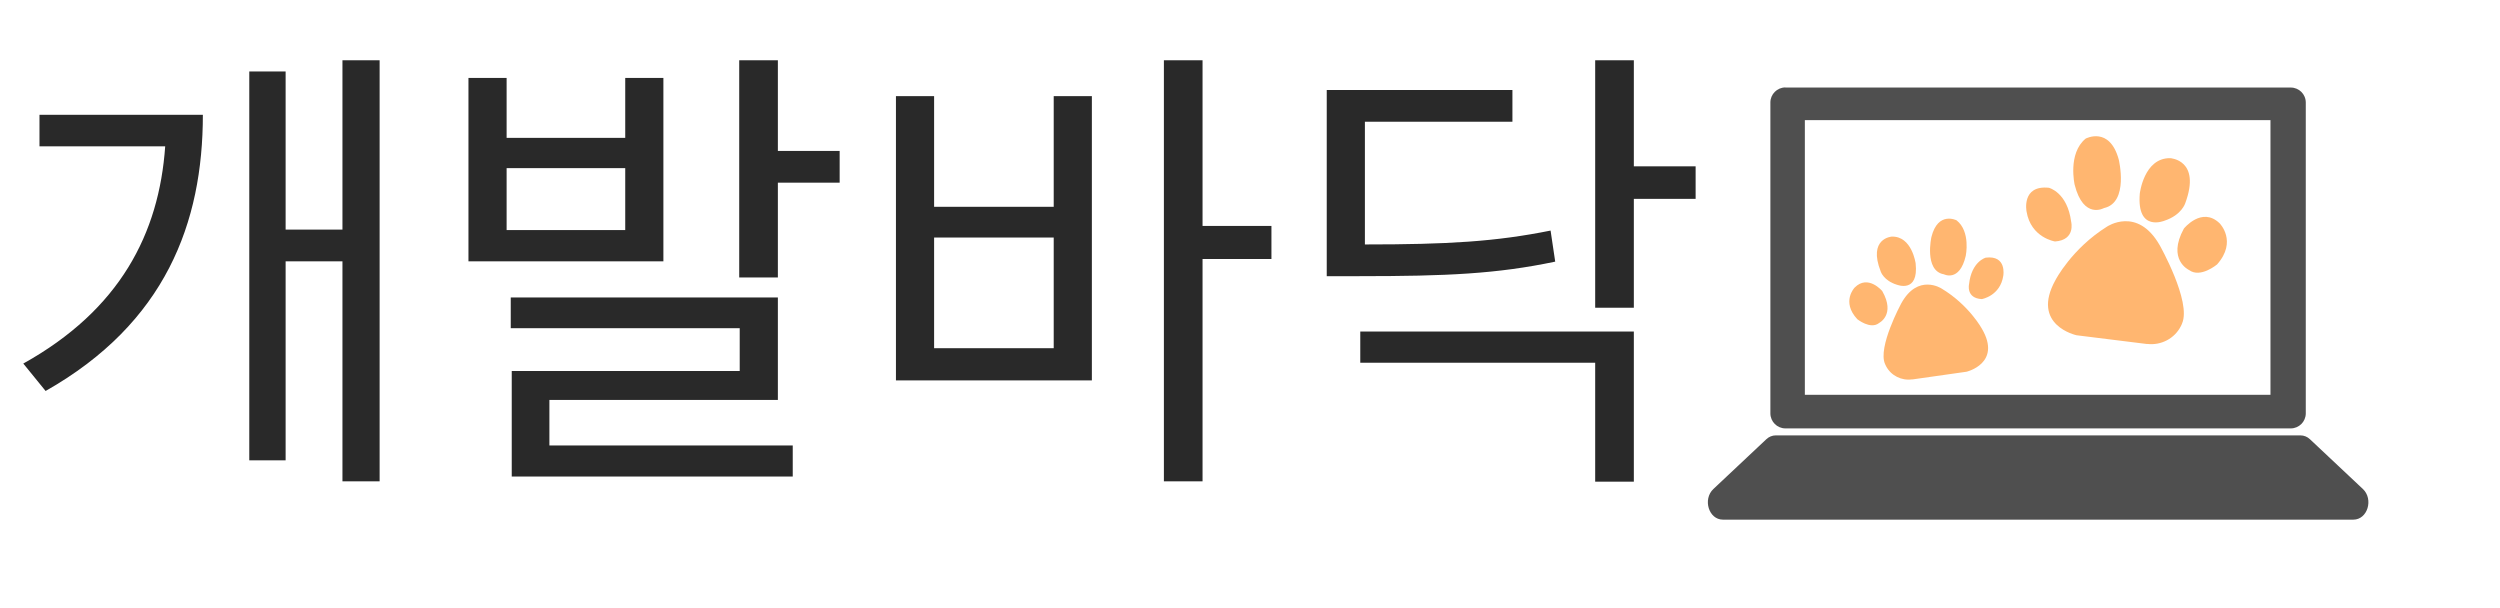
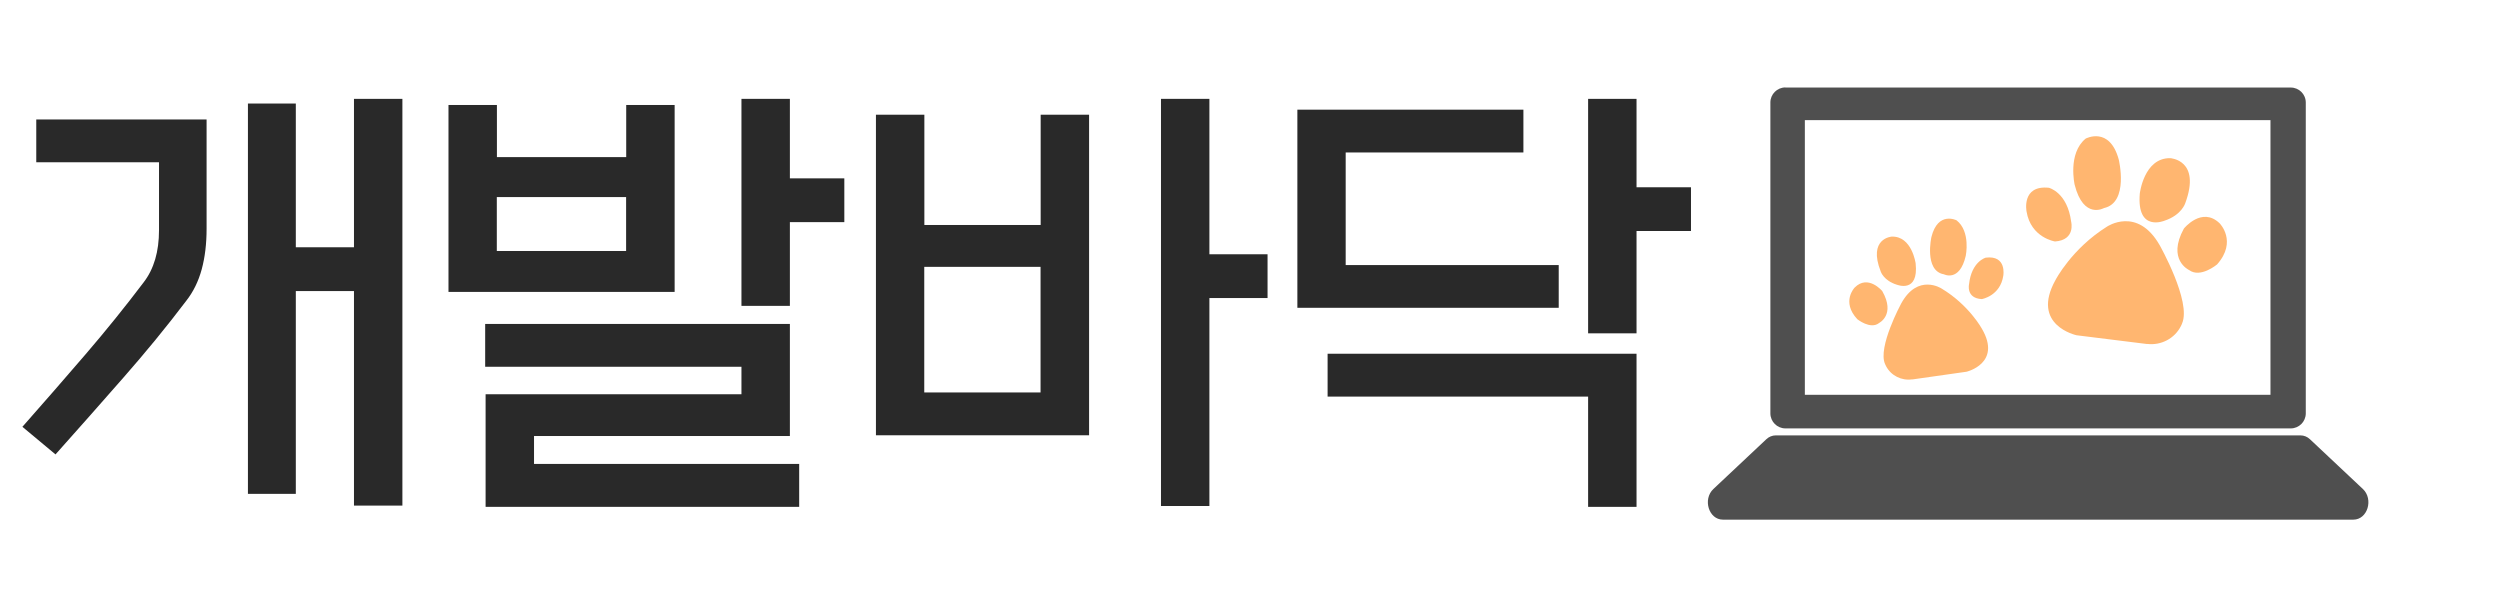
- <svg xmlns="http://www.w3.org/2000/svg" id="__copy" viewBox="0 0 236.46 57.42">
+ <svg xmlns="http://www.w3.org/2000/svg" id="__copy_3" viewBox="0 0 236.46 57.42">
  <defs>
-     <style>.cls-1{fill:#ffb670;}.cls-2{fill:#292929;font-family:esamanruLight, esamanru;font-size:44px;letter-spacing:0em;}.cls-3{fill:#4f4f4f;}</style>
+     <style>.cls-1{fill:#ffb670;}.cls-2{fill:#4f4f4f;}.cls-3{fill:#292929;}</style>
  </defs>
  <g>
-     <path class="cls-3" d="M168.87,8.27c-.78,0-1.42,.64-1.42,1.42v29.41c0,.78,.64,1.42,1.42,1.42h47.8c.78,0,1.42-.64,1.42-1.42V9.7c0-.79-.64-1.42-1.42-1.42h-47.8Zm45.88,29.07h-44.04V11.36h44.04v25.99Z" />
+     <path class="cls-2" d="M168.87,8.27c-.78,0-1.42,.64-1.42,1.42v29.41c0,.78,.64,1.42,1.42,1.42h47.8c.78,0,1.42-.64,1.42-1.42V9.7c0-.79-.64-1.42-1.42-1.42h-47.8Zm45.88,29.07h-44.04V11.36h44.04v25.99Z" />
    <g>
      <g>
        <path class="cls-1" d="M203.09,32.54l-6.68-.83s-4.38-.94-1.99-5.23c0,0,1.52-2.95,4.86-5.04,0,0,2.87-1.96,4.99,1.75,0,0,3.02,5.34,2.12,7.4,0,0-.03,.1-.11,.25-.59,1.18-1.88,1.85-3.19,1.69Z" />
        <path class="cls-1" d="M195.9,20.98s.44,1.72-1.53,1.86c0,0-2.28-.35-2.69-2.83,0,0-.51-2.52,2.11-2.25,0,0,1.75,.42,2.11,3.22Z" />
        <path class="cls-1" d="M207.05,25.54s-2.11-.96-.49-3.92c0,0,1.7-2.12,3.38-.5,0,0,1.7,1.7-.24,3.89,0,0-1.58,1.33-2.65,.53Z" />
        <path class="cls-1" d="M204.74,20.87s-2.66,1.14-2.35-2.56c0,0,.39-3.39,2.88-3.35,0,0,2.94,.15,1.42,4.26,0,0-.33,1.11-1.95,1.65Z" />
        <path class="cls-1" d="M199,19.68s-1.93,1.11-2.77-2.2c0,0-.68-2.96,1.04-4.37,0,0,2.26-1.21,3.13,1.98,0,0,.99,4.07-1.4,4.59Z" />
      </g>
      <g>
        <path class="cls-1" d="M180.87,35.89l5.13-.73s3.36-.79,1.46-4.06c0,0-1.22-2.25-3.82-3.81,0,0-2.24-1.47-3.82,1.42,0,0-2.25,4.16-1.52,5.73,0,0,.03,.08,.09,.19,.47,.9,1.47,1.4,2.48,1.25Z" />
        <path class="cls-1" d="M186.24,26.88s-.31,1.33,1.21,1.41c0,0,1.75-.3,2.03-2.22,0,0,.35-1.95-1.66-1.7,0,0-1.34,.35-1.58,2.51Z" />
        <path class="cls-1" d="M177.71,30.56s1.61-.77,.32-3.03c0,0-1.34-1.61-2.61-.33,0,0-1.29,1.33,.25,2.99,0,0,1.24,1,2.05,.37Z" />
        <path class="cls-1" d="M179.42,26.93s2.07,.84,1.77-2.01c0,0-.35-2.61-2.27-2.54,0,0-2.27,.16-1.03,3.31,0,0,.27,.85,1.52,1.24Z" />
        <path class="cls-1" d="M183.83,25.93s1.51,.82,2.1-1.74c0,0,.48-2.29-.87-3.35,0,0-1.76-.9-2.38,1.58,0,0-.7,3.15,1.15,3.52Z" />
      </g>
    </g>
-     <path class="cls-3" d="M217.59,41.18h-49.63c-.33,0-.65,.13-.9,.37l-5,4.7c-1.03,.97-.44,2.9,.9,2.9h59.63c1.34,0,1.93-1.93,.9-2.9l-5-4.7c-.25-.24-.57-.37-.9-.37Z" />
+     <path class="cls-2" d="M217.59,41.18h-49.63c-.33,0-.65,.13-.9,.37l-5,4.7c-1.03,.97-.44,2.9,.9,2.9h59.63c1.34,0,1.93-1.93,.9-2.9l-5-4.7c-.25-.24-.57-.37-.9-.37Z" />
  </g>
-   <text class="cls-2" transform="translate(0 42.09)">
-     <tspan x="0" y="0">개발바닥</tspan>
-   </text>
+   <g>
+     <path class="cls-3" d="M2.11,40.38c2.02-2.29,4.01-4.57,5.96-6.84,1.95-2.27,3.79-4.55,5.52-6.84,.97-1.26,1.45-2.9,1.45-4.93v-6.42H3.43v-4.05H19.54v10.34c0,1.41-.15,2.68-.46,3.83-.31,1.14-.8,2.14-1.47,2.99-1.85,2.44-3.83,4.86-5.94,7.26-2.11,2.41-4.25,4.83-6.42,7.26l-3.12-2.6Zm35.95,7.44h-4.58V27.53h-5.5v19.18h-4.53V9.79h4.53v13.6h5.5V9.35h4.58V47.81Z" />
+     <path class="cls-3" d="M63.8,27.61h-21.38V9.93h4.58v4.93h12.23v-4.93h4.58V27.61Zm11.79,20.33h-29.66v-10.65h24.2v-2.6h-24.24v-4.05h28.82v10.6h-24.2v2.64h25.08v4.05Zm-16.37-24.2v-5.1h-12.23v5.1h12.23Zm15.49,5.19h-4.58V9.35h4.58v7.52h5.15v4.14h-5.15v7.92Z" />
+     <path class="cls-3" d="M103,41.17h-20.15V10.85h4.58v10.43h11V10.85h4.58v30.32Zm-4.58-4.05v-11.88h-11v11.88h11Zm15.97,10.74h-4.58V9.35h4.58v14.7h5.5v4.14h-5.5v19.67Z" />
+     <path class="cls-3" d="M147.44,29.11h-24.73V10.37h21.38v4.05h-16.81v10.65h20.15v4.05Zm7.35,18.83h-4.58v-10.43h-24.64v-4.05h29.22v14.48Zm0-16.41h-4.58V9.35h4.58v8.36h5.15v4.14h-5.15v9.68Z" />
+   </g>
</svg>
